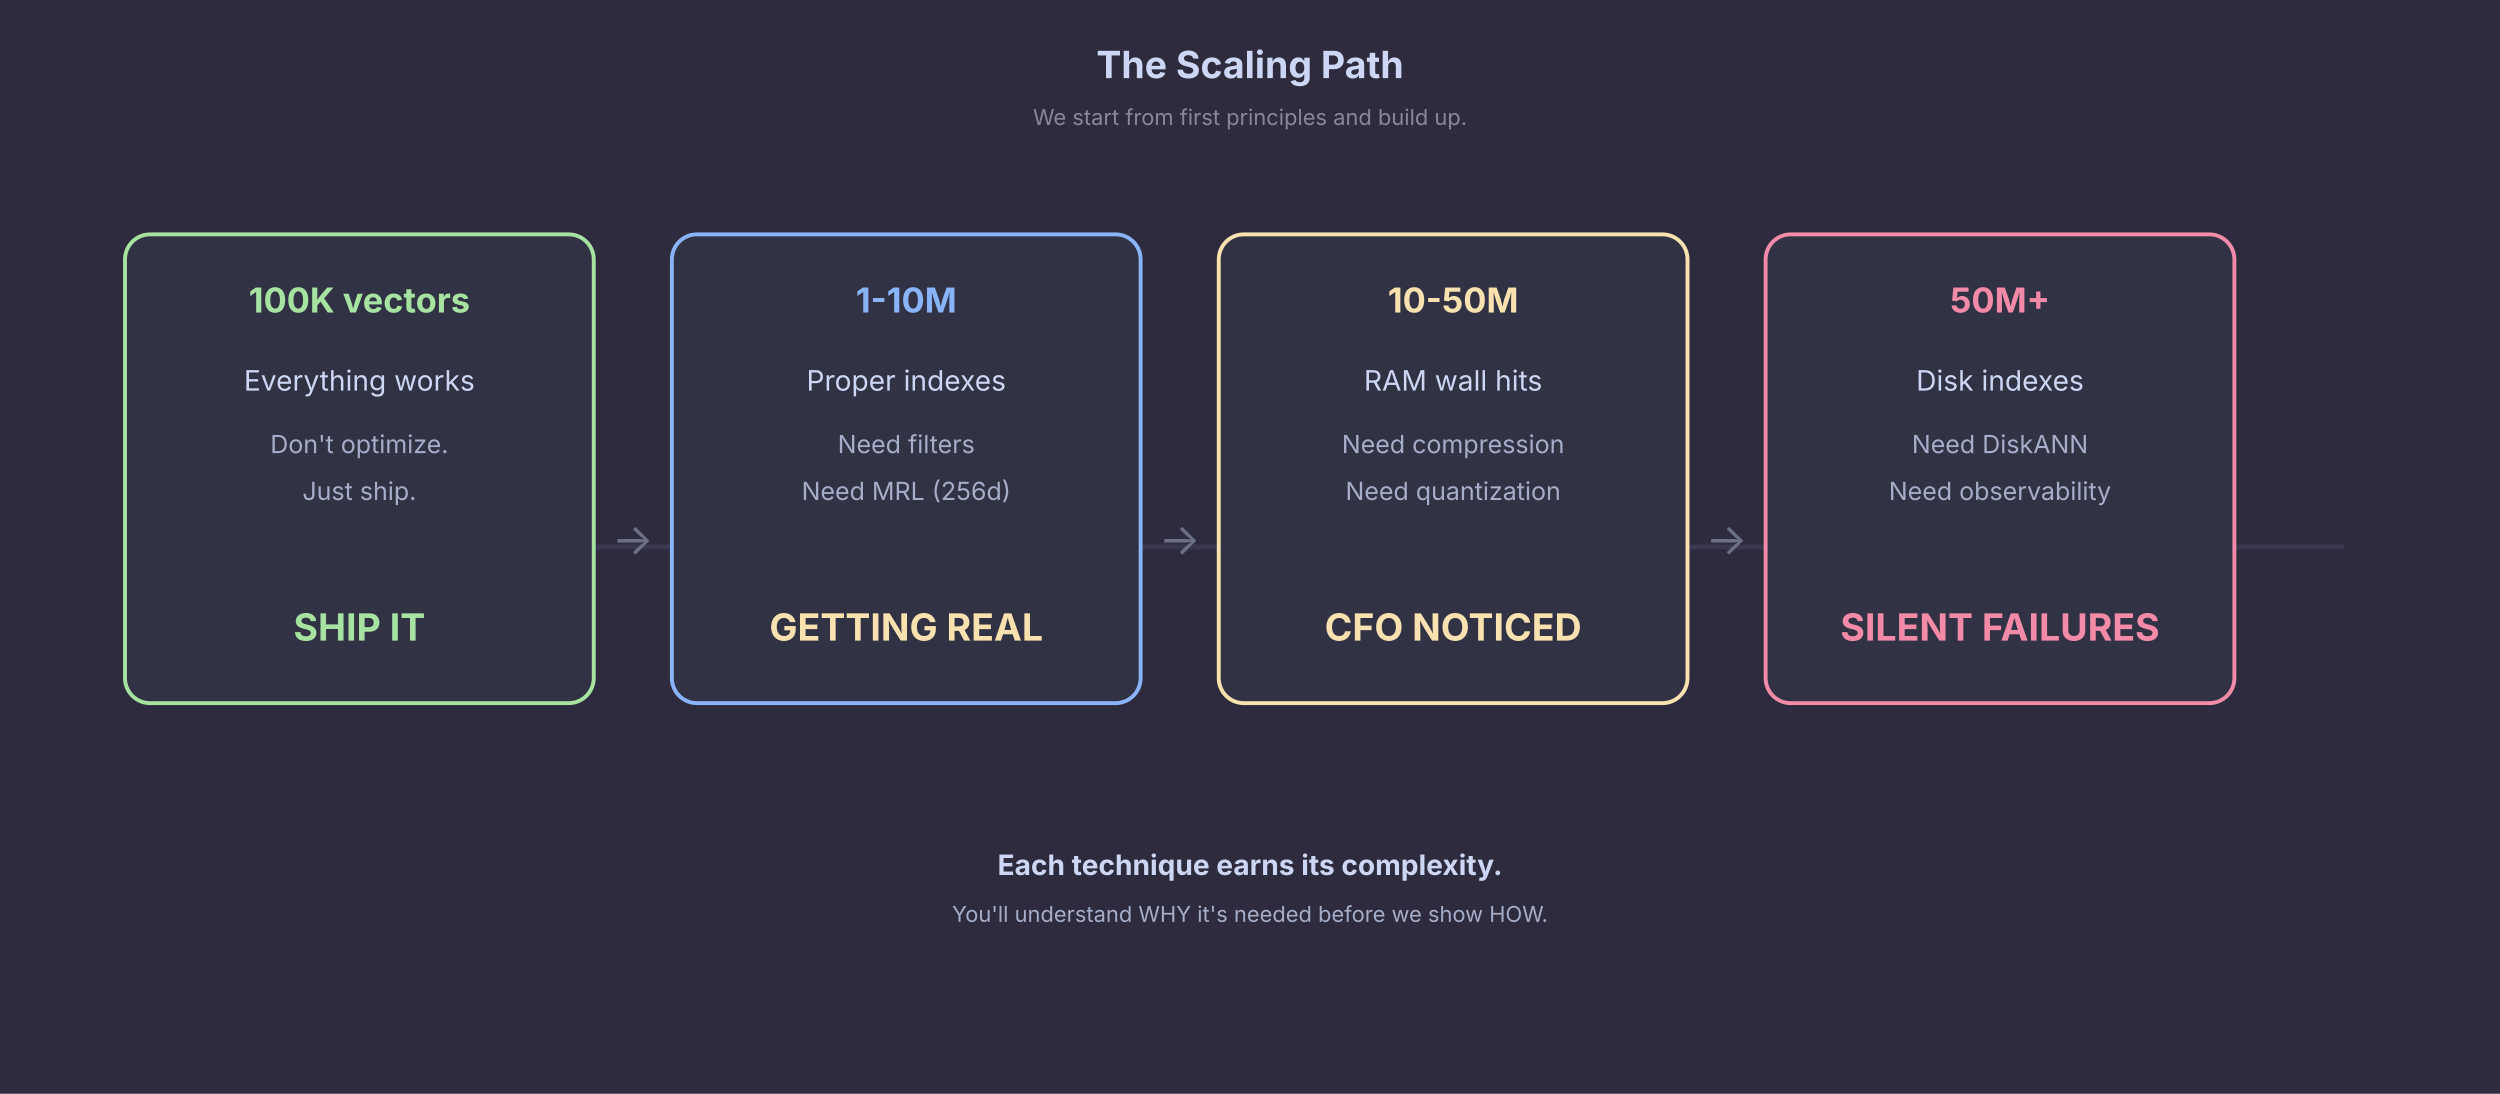
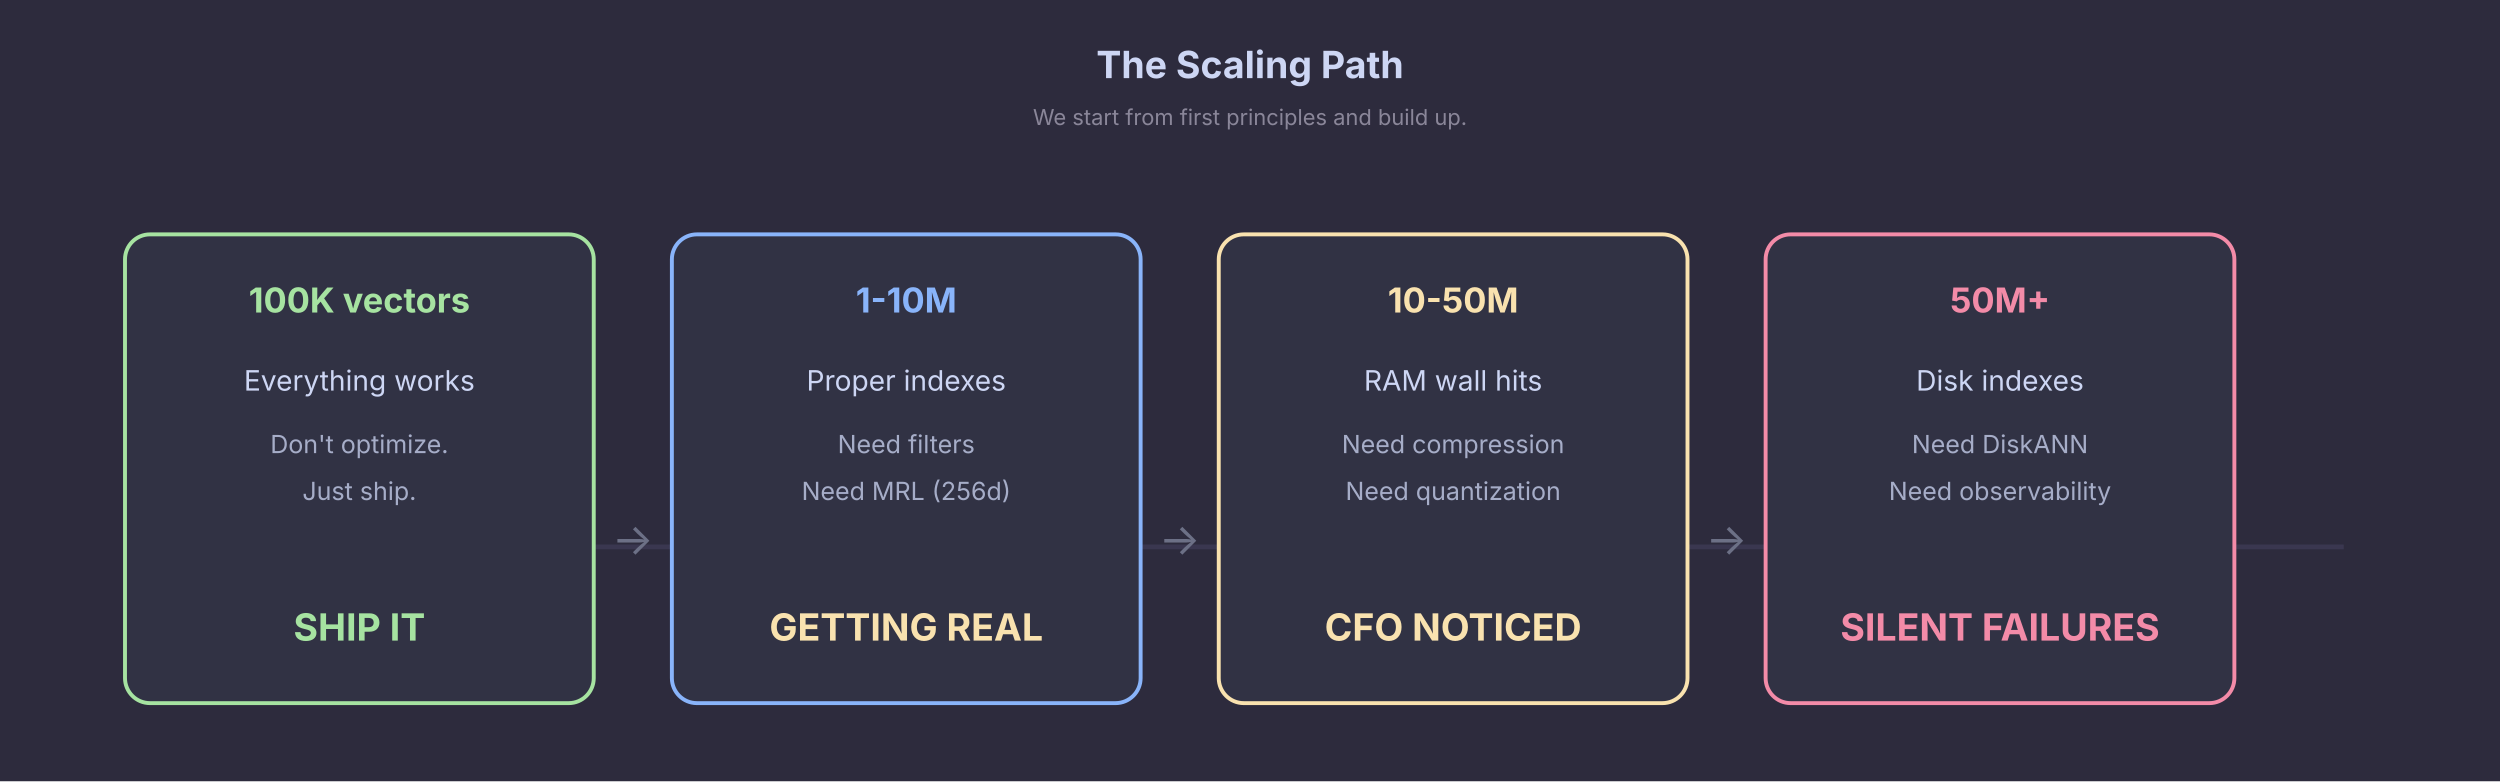
- <svg xmlns="http://www.w3.org/2000/svg" viewBox="0 0 1600 700" font-family="Inter, -apple-system, sans-serif">
-   <rect width="1600" height="700" fill="#2d2b3d" />
+ <svg xmlns="http://www.w3.org/2000/svg" viewBox="0 0 1600 500" font-family="Inter, -apple-system, sans-serif">
+   <rect width="1600" height="500" fill="#2d2b3d" />
  <text x="800" y="50" text-anchor="middle" fill="#cdd6f4" font-size="24" font-weight="bold">The Scaling Path</text>
  <text x="800" y="80" text-anchor="middle" fill="#8a8699" font-size="14">We start from first principles and build up.</text>
  <line x1="100" y1="350" x2="1500" y2="350" stroke="#3a3750" stroke-width="3" />
  <rect x="80" y="150" width="300" height="300" rx="16" fill="#313244" stroke="#a6e3a1" stroke-width="2.5" />
  <text x="230" y="200" text-anchor="middle" fill="#a6e3a1" font-size="22" font-weight="bold">100K vectors</text>
  <text x="230" y="250" text-anchor="middle" fill="#cdd6f4" font-size="18">Everything works</text>
  <text x="230" y="290" text-anchor="middle" fill="#a6adc8" font-size="16">Don't optimize.</text>
  <text x="230" y="320" text-anchor="middle" fill="#a6adc8" font-size="16">Just ship.</text>
  <text x="230" y="410" text-anchor="middle" fill="#a6e3a1" font-size="24" font-weight="bold">SHIP IT</text>
  <text x="405" y="355" text-anchor="middle" fill="#6c7086" font-size="28">→</text>
  <rect x="430" y="150" width="300" height="300" rx="16" fill="#313244" stroke="#89b4fa" stroke-width="2.5" />
  <text x="580" y="200" text-anchor="middle" fill="#89b4fa" font-size="22" font-weight="bold">1-10M</text>
  <text x="580" y="250" text-anchor="middle" fill="#cdd6f4" font-size="18">Proper indexes</text>
  <text x="580" y="290" text-anchor="middle" fill="#a6adc8" font-size="16">Need filters</text>
  <text x="580" y="320" text-anchor="middle" fill="#a6adc8" font-size="16">Need MRL (256d)</text>
  <text x="580" y="410" text-anchor="middle" fill="#f9e2af" font-size="24" font-weight="bold">GETTING REAL</text>
  <text x="755" y="355" text-anchor="middle" fill="#6c7086" font-size="28">→</text>
  <rect x="780" y="150" width="300" height="300" rx="16" fill="#313244" stroke="#f9e2af" stroke-width="2.5" />
  <text x="930" y="200" text-anchor="middle" fill="#f9e2af" font-size="22" font-weight="bold">10-50M</text>
  <text x="930" y="250" text-anchor="middle" fill="#cdd6f4" font-size="18">RAM wall hits</text>
  <text x="930" y="290" text-anchor="middle" fill="#a6adc8" font-size="16">Need compression</text>
  <text x="930" y="320" text-anchor="middle" fill="#a6adc8" font-size="16">Need quantization</text>
  <text x="930" y="410" text-anchor="middle" fill="#f9e2af" font-size="24" font-weight="bold">CFO NOTICED</text>
  <text x="1105" y="355" text-anchor="middle" fill="#6c7086" font-size="28">→</text>
  <rect x="1130" y="150" width="300" height="300" rx="16" fill="#313244" stroke="#f38ba8" stroke-width="2.5" />
  <text x="1280" y="200" text-anchor="middle" fill="#f38ba8" font-size="22" font-weight="bold">50M+</text>
  <text x="1280" y="250" text-anchor="middle" fill="#cdd6f4" font-size="18">Disk indexes</text>
  <text x="1280" y="290" text-anchor="middle" fill="#a6adc8" font-size="16">Need DiskANN</text>
  <text x="1280" y="320" text-anchor="middle" fill="#a6adc8" font-size="16">Need observability</text>
  <text x="1280" y="410" text-anchor="middle" fill="#f38ba8" font-size="24" font-weight="bold">SILENT FAILURES</text>
-   <text x="800" y="560" text-anchor="middle" fill="#cdd6f4" font-size="18" font-weight="bold">Each technique earns its complexity.</text>
-   <text x="800" y="590" text-anchor="middle" fill="#a6adc8" font-size="14">You'll understand WHY it's needed before we show HOW.</text>
</svg>
